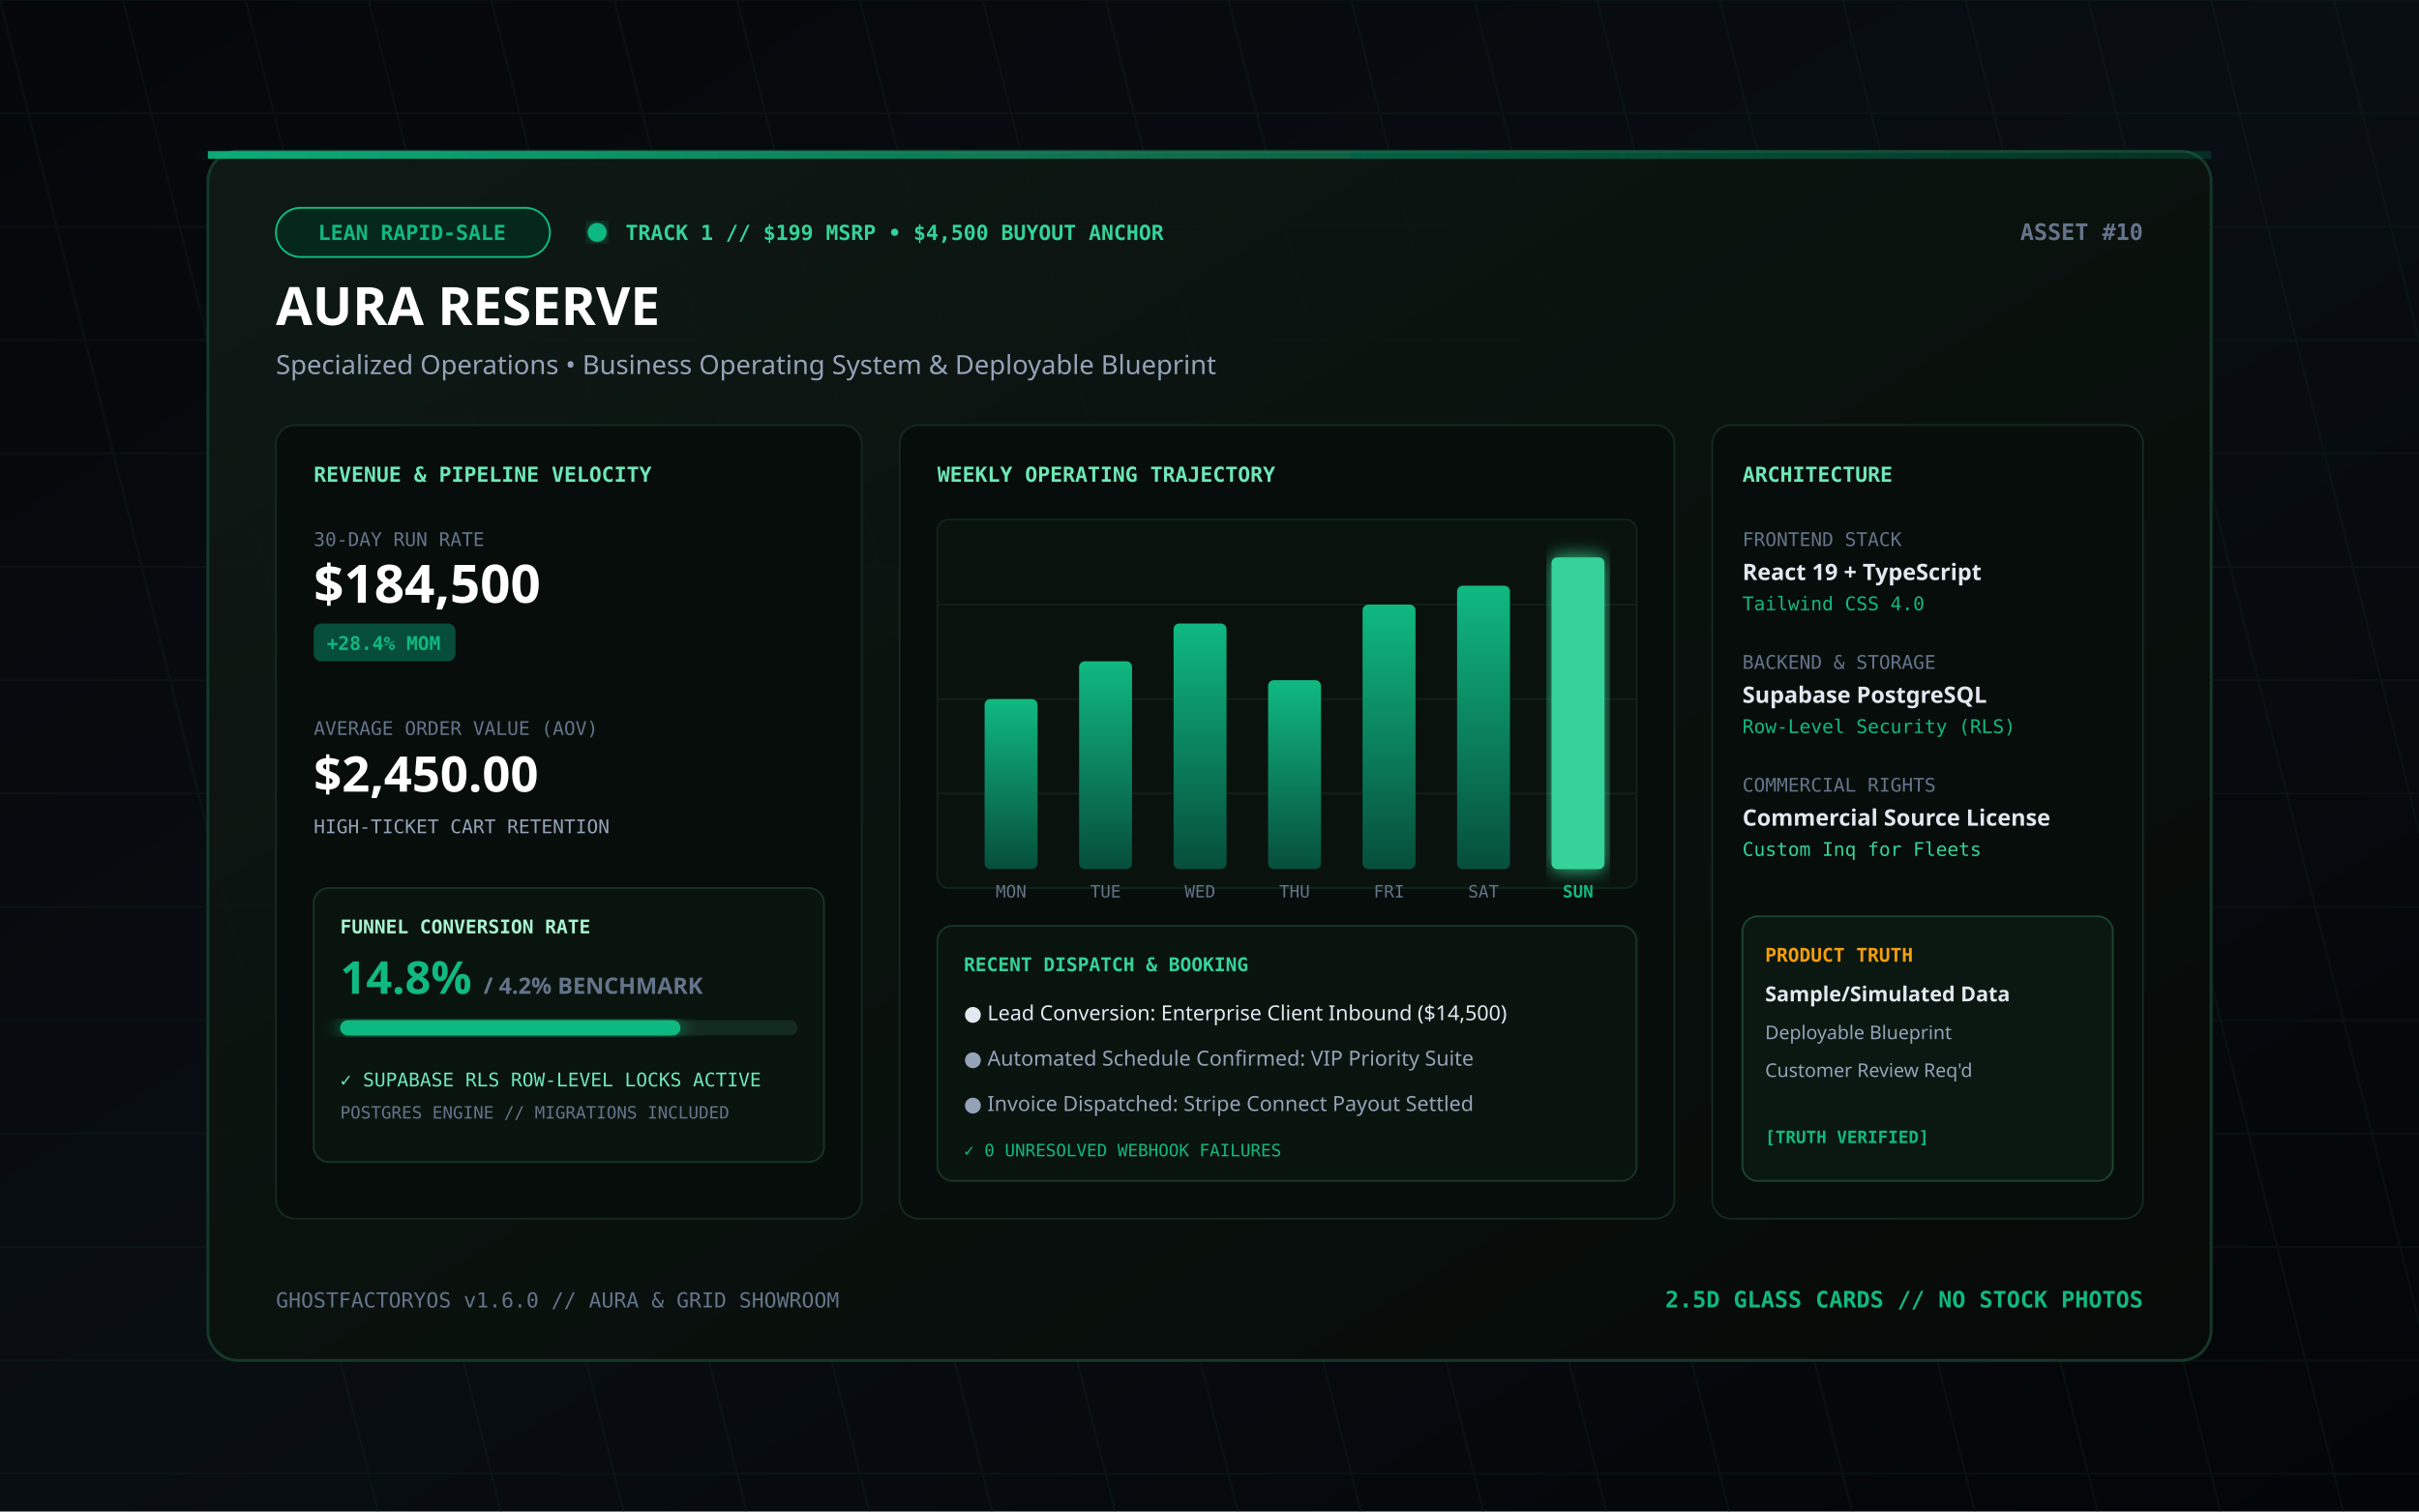
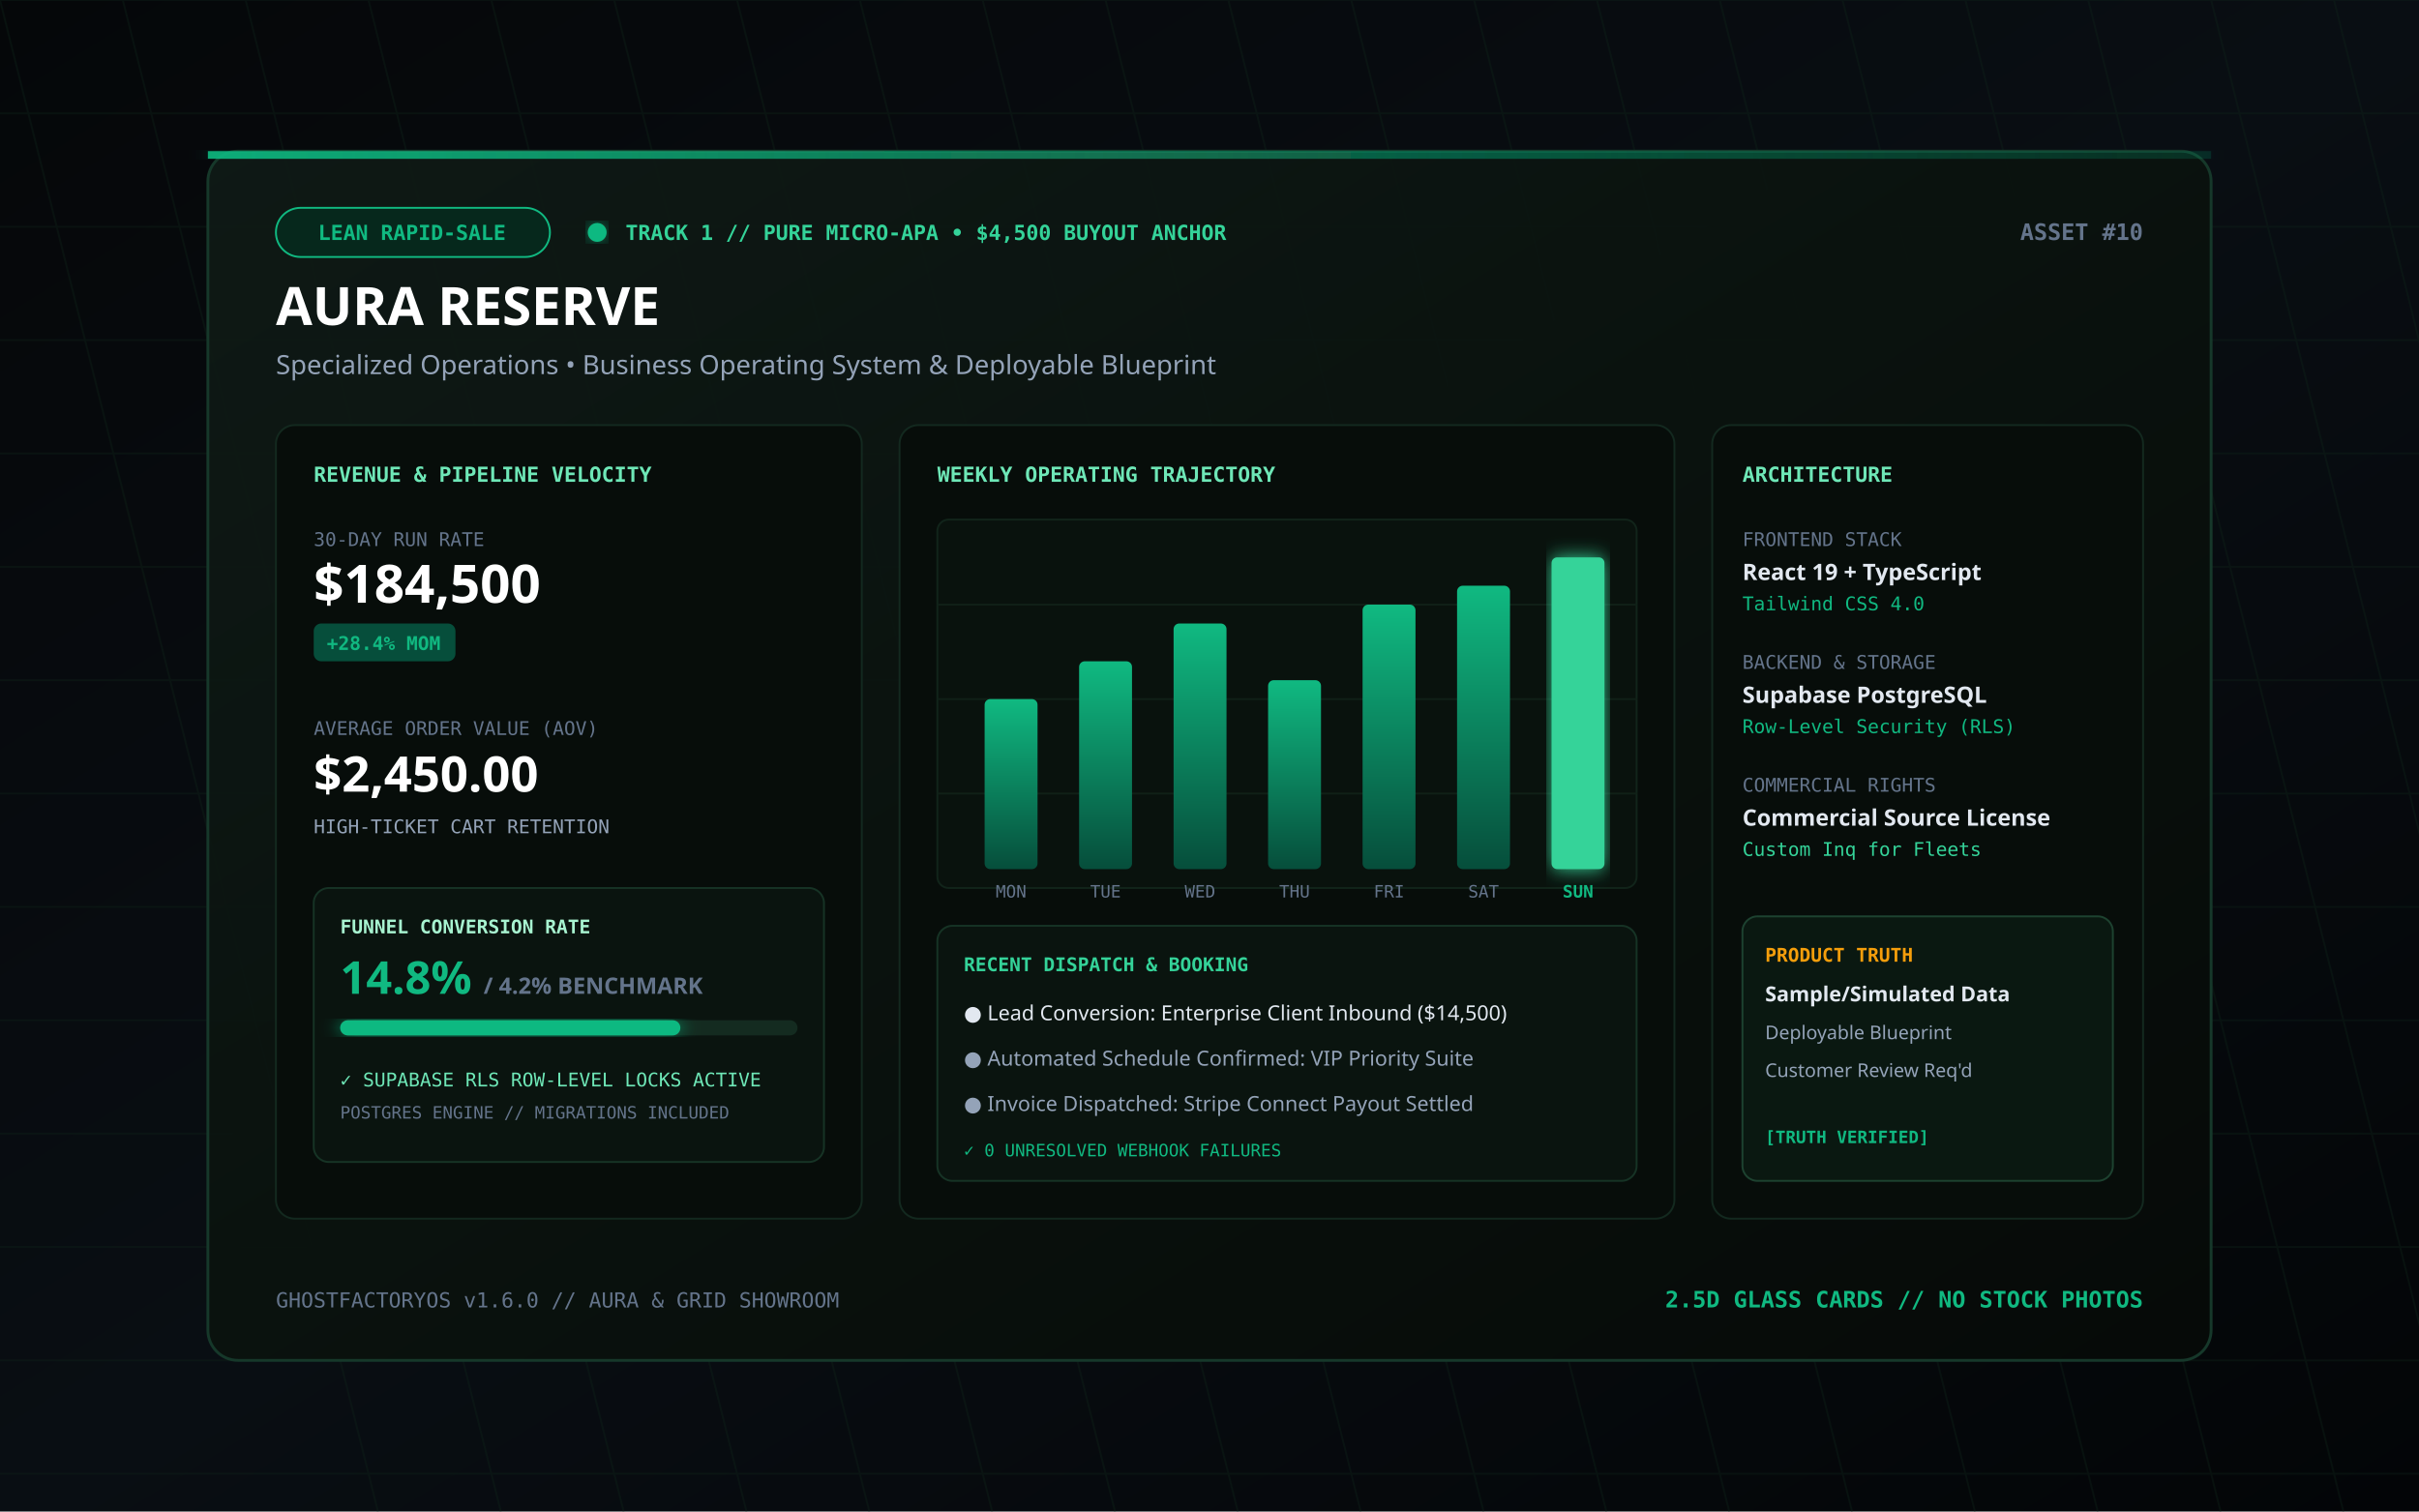
<svg xmlns="http://www.w3.org/2000/svg" width="1280" height="800" viewBox="0 0 1280 800">
  <defs>
    <linearGradient id="bgGradR_10" x1="0%" y1="0%" x2="100%" y2="100%">
      <stop offset="0%" stop-color="#050709" />
      <stop offset="50%" stop-color="#090E13" />
      <stop offset="100%" stop-color="#030507" />
    </linearGradient>
    <linearGradient id="glassCardGrad_10" x1="0%" y1="0%" x2="100%" y2="100%">
      <stop offset="0%" stop-color="#0F1A15" stop-opacity="0.95" />
      <stop offset="50%" stop-color="#0A120E" stop-opacity="0.98" />
      <stop offset="100%" stop-color="#060A08" stop-opacity="0.99" />
    </linearGradient>
    <linearGradient id="emeraldEdge_10" x1="0%" y1="0%" x2="100%" y2="0%">
      <stop offset="0%" stop-color="#10B981" stop-opacity="0.9" />
      <stop offset="100%" stop-color="#059669" stop-opacity="0.2" />
    </linearGradient>
    <linearGradient id="emeraldBar_10" x1="0%" y1="100%" x2="0%" y2="0%">
      <stop offset="0%" stop-color="#064E3B" />
      <stop offset="100%" stop-color="#10B981" />
    </linearGradient>
    <filter id="emeraldGlow_10">
      <feGaussianBlur stdDeviation="5" result="blur" />
      <feMerge>
        <feMergeNode in="blur" />
        <feMergeNode in="SourceGraphic" />
      </feMerge>
    </filter>
  </defs>
  <rect width="1280" height="800" fill="url(#bgGradR_10)" />
  <g stroke="#0F241A" stroke-width="1" opacity="0.35">
    <line x1="0" y1="0" x2="200" y2="800" />
    <line x1="65" y1="0" x2="265" y2="800" />
    <line x1="130" y1="0" x2="330" y2="800" />
    <line x1="195" y1="0" x2="395" y2="800" />
    <line x1="260" y1="0" x2="460" y2="800" />
    <line x1="325" y1="0" x2="525" y2="800" />
    <line x1="390" y1="0" x2="590" y2="800" />
    <line x1="455" y1="0" x2="655" y2="800" />
    <line x1="520" y1="0" x2="720" y2="800" />
    <line x1="585" y1="0" x2="785" y2="800" />
    <line x1="650" y1="0" x2="850" y2="800" />
    <line x1="715" y1="0" x2="915" y2="800" />
    <line x1="780" y1="0" x2="980" y2="800" />
    <line x1="845" y1="0" x2="1045" y2="800" />
    <line x1="910" y1="0" x2="1110" y2="800" />
    <line x1="975" y1="0" x2="1175" y2="800" />
    <line x1="1040" y1="0" x2="1240" y2="800" />
    <line x1="1105" y1="0" x2="1305" y2="800" />
    <line x1="1170" y1="0" x2="1370" y2="800" />
    <line x1="1235" y1="0" x2="1435" y2="800" />
    <line x1="1300" y1="0" x2="1500" y2="800" />
    <line x1="1365" y1="0" x2="1565" y2="800" />
    <line x1="0" y1="0" x2="1280" y2="0" />
    <line x1="0" y1="60" x2="1280" y2="60" />
    <line x1="0" y1="120" x2="1280" y2="120" />
    <line x1="0" y1="180" x2="1280" y2="180" />
    <line x1="0" y1="240" x2="1280" y2="240" />
    <line x1="0" y1="300" x2="1280" y2="300" />
    <line x1="0" y1="360" x2="1280" y2="360" />
    <line x1="0" y1="420" x2="1280" y2="420" />
    <line x1="0" y1="480" x2="1280" y2="480" />
    <line x1="0" y1="540" x2="1280" y2="540" />
    <line x1="0" y1="600" x2="1280" y2="600" />
    <line x1="0" y1="660" x2="1280" y2="660" />
    <line x1="0" y1="720" x2="1280" y2="720" />
    <line x1="0" y1="780" x2="1280" y2="780" />
    <line x1="0" y1="840" x2="1280" y2="840" />
  </g>
  <g transform="translate(110, 80)">
    <rect x="0" y="0" width="1060" height="640" rx="16" fill="url(#glassCardGrad_10)" stroke="#16382A" stroke-width="1.5" />
    <rect x="0" y="0" width="1060" height="4" fill="url(#emeraldEdge_10)" filter="url(#emeraldGlow_10)" />
    <g transform="translate(36, 30)">
      <rect x="0" y="0" width="145" height="26" rx="13" fill="#06281C" stroke="#10B981" stroke-width="1" />
      <text x="72" y="17" fill="#10B981" font-family="monospace" font-size="11" font-weight="700" text-anchor="middle">LEAN RAPID-SALE</text>
      <circle cx="170" cy="13" r="5" fill="#10B981" filter="url(#emeraldGlow_10)" />
-       <text x="185" y="17" fill="#34D399" font-family="monospace" font-size="11" font-weight="600">TRACK 1 // $199 MSRP • $4,500 BUYOUT ANCHOR</text>
+       <text x="185" y="17" fill="#34D399" font-family="monospace" font-size="11" font-weight="600">TRACK 1 // PURE MICRO-APA • $4,500 BUYOUT ANCHOR</text>
      <text x="988" y="17" fill="#64748B" font-family="monospace" font-size="12" text-anchor="end" font-weight="600">ASSET #10</text>
    </g>
    <text x="36" y="92" fill="#FFFFFF" font-family="sans-serif" font-size="28" font-weight="800">AURA RESERVE</text>
    <text x="36" y="118" fill="#94A3B8" font-family="sans-serif" font-size="14" font-weight="500">Specialized Operations • Business Operating System &amp; Deployable Blueprint</text>
    <g transform="translate(36, 145)">
      <rect width="310" height="420" rx="10" fill="#070D0A" stroke="#13291F" stroke-width="1" />
      <text x="20" y="30" fill="#6EE7B7" font-family="monospace" font-size="11" font-weight="700">REVENUE &amp; PIPELINE VELOCITY</text>
      <g transform="translate(20, 50)">
        <text x="0" y="14" fill="#64748B" font-family="monospace" font-size="10">30-DAY RUN RATE</text>
        <text x="0" y="44" fill="#FFFFFF" font-family="sans-serif" font-size="28" font-weight="800">$184,500</text>
        <rect x="0" y="55" width="75" height="20" rx="4" fill="#064E3B" />
        <text x="37" y="69" fill="#10B981" font-family="monospace" font-size="10" font-weight="700" text-anchor="middle">+28.4% MOM</text>
      </g>
      <g transform="translate(20, 150)">
        <text x="0" y="14" fill="#64748B" font-family="monospace" font-size="10">AVERAGE ORDER VALUE (AOV)</text>
        <text x="0" y="44" fill="#FFFFFF" font-family="sans-serif" font-size="26" font-weight="700">$2,450.00</text>
        <text x="0" y="66" fill="#94A3B8" font-family="monospace" font-size="10">HIGH-TICKET CART RETENTION</text>
      </g>
      <g transform="translate(20, 245)">
        <rect width="270" height="145" rx="8" fill="#0A140F" stroke="#163325" stroke-width="1" />
        <text x="14" y="24" fill="#A7F3D0" font-family="monospace" font-size="10" font-weight="700">FUNNEL CONVERSION RATE</text>
        <text x="14" y="56" fill="#10B981" font-family="sans-serif" font-size="24" font-weight="800">14.8% <tspan fill="#64748B" font-size="12">/ 4.2% BENCHMARK</tspan>
        </text>
        <rect x="14" y="70" width="242" height="8" rx="4" fill="#142B20" />
        <rect x="14" y="70" width="180" height="8" rx="4" fill="#10B981" filter="url(#emeraldGlow_10)" />
        <text x="14" y="105" fill="#6EE7B7" font-family="monospace" font-size="10">✓ SUPABASE RLS ROW-LEVEL LOCKS ACTIVE</text>
        <text x="14" y="122" fill="#64748B" font-family="monospace" font-size="9">POSTGRES ENGINE // MIGRATIONS INCLUDED</text>
      </g>
    </g>
    <g transform="translate(366, 145)">
      <rect width="410" height="420" rx="10" fill="#070D0A" stroke="#13291F" stroke-width="1" />
      <text x="20" y="30" fill="#6EE7B7" font-family="monospace" font-size="11" font-weight="700">WEEKLY OPERATING TRAJECTORY</text>
      <g transform="translate(20, 50)">
        <rect width="370" height="195" rx="6" fill="#09120D" stroke="#11241A" stroke-width="1" />
        <line x1="0" y1="45" x2="370" y2="45" stroke="#102017" stroke-width="1" />
        <line x1="0" y1="95" x2="370" y2="95" stroke="#102017" stroke-width="1" />
        <line x1="0" y1="145" x2="370" y2="145" stroke="#102017" stroke-width="1" />
        <rect x="25" y="95" width="28" height="90" rx="3" fill="url(#emeraldBar_10)" />
        <rect x="75" y="75" width="28" height="110" rx="3" fill="url(#emeraldBar_10)" />
        <rect x="125" y="55" width="28" height="130" rx="3" fill="url(#emeraldBar_10)" />
        <rect x="175" y="85" width="28" height="100" rx="3" fill="url(#emeraldBar_10)" />
        <rect x="225" y="45" width="28" height="140" rx="3" fill="url(#emeraldBar_10)" />
        <rect x="275" y="35" width="28" height="150" rx="3" fill="url(#emeraldBar_10)" />
        <rect x="325" y="20" width="28" height="165" rx="3" fill="#34D399" filter="url(#emeraldGlow_10)" />
        <text x="39" y="200" fill="#64748B" font-family="monospace" font-size="9" text-anchor="middle">MON</text>
        <text x="89" y="200" fill="#64748B" font-family="monospace" font-size="9" text-anchor="middle">TUE</text>
        <text x="139" y="200" fill="#64748B" font-family="monospace" font-size="9" text-anchor="middle">WED</text>
        <text x="189" y="200" fill="#64748B" font-family="monospace" font-size="9" text-anchor="middle">THU</text>
        <text x="239" y="200" fill="#64748B" font-family="monospace" font-size="9" text-anchor="middle">FRI</text>
        <text x="289" y="200" fill="#64748B" font-family="monospace" font-size="9" text-anchor="middle">SAT</text>
        <text x="339" y="200" fill="#10B981" font-family="monospace" font-size="9" font-weight="700" text-anchor="middle">SUN</text>
      </g>
      <g transform="translate(20, 265)">
        <rect width="370" height="135" rx="8" fill="#0A140F" stroke="#163325" stroke-width="1" />
        <text x="14" y="24" fill="#34D399" font-family="monospace" font-size="10" font-weight="700">RECENT DISPATCH &amp; BOOKING</text>
        <text x="14" y="50" fill="#E2E8F0" font-family="sans-serif" font-size="11">● Lead Conversion: Enterprise Client Inbound ($14,500)</text>
        <text x="14" y="74" fill="#94A3B8" font-family="sans-serif" font-size="11">● Automated Schedule Confirmed: VIP Priority Suite</text>
        <text x="14" y="98" fill="#94A3B8" font-family="sans-serif" font-size="11">● Invoice Dispatched: Stripe Connect Payout Settled</text>
        <text x="14" y="122" fill="#10B981" font-family="monospace" font-size="9">✓ 0 UNRESOLVED WEBHOOK FAILURES</text>
      </g>
    </g>
    <g transform="translate(796, 145)">
      <rect width="228" height="420" rx="10" fill="#070D0A" stroke="#13291F" stroke-width="1" />
      <text x="16" y="30" fill="#6EE7B7" font-family="monospace" font-size="11" font-weight="700">ARCHITECTURE</text>
      <g transform="translate(16, 50)">
        <text x="0" y="14" fill="#64748B" font-family="monospace" font-size="10">FRONTEND STACK</text>
        <text x="0" y="32" fill="#E2E8F0" font-family="sans-serif" font-size="12" font-weight="600">React 19 + TypeScript</text>
        <text x="0" y="48" fill="#10B981" font-family="monospace" font-size="10">Tailwind CSS 4.0</text>
      </g>
      <g transform="translate(16, 115)">
        <text x="0" y="14" fill="#64748B" font-family="monospace" font-size="10">BACKEND &amp; STORAGE</text>
        <text x="0" y="32" fill="#E2E8F0" font-family="sans-serif" font-size="12" font-weight="600">Supabase PostgreSQL</text>
        <text x="0" y="48" fill="#10B981" font-family="monospace" font-size="10">Row-Level Security (RLS)</text>
      </g>
      <g transform="translate(16, 180)">
        <text x="0" y="14" fill="#64748B" font-family="monospace" font-size="10">COMMERCIAL RIGHTS</text>
        <text x="0" y="32" fill="#E2E8F0" font-family="sans-serif" font-size="12" font-weight="600">Commercial Source License</text>
        <text x="0" y="48" fill="#34D399" font-family="monospace" font-size="10">Custom Inq for Fleets</text>
      </g>
      <g transform="translate(16, 260)">
        <rect width="196" height="140" rx="8" fill="#0A1811" stroke="#1D4230" stroke-width="1" />
        <text x="12" y="24" fill="#F59E0B" font-family="monospace" font-size="10" font-weight="700">PRODUCT TRUTH</text>
        <text x="12" y="45" fill="#E2E8F0" font-family="sans-serif" font-size="11" font-weight="600">Sample/Simulated Data</text>
        <text x="12" y="65" fill="#94A3B8" font-family="sans-serif" font-size="10">Deployable Blueprint</text>
        <text x="12" y="85" fill="#94A3B8" font-family="sans-serif" font-size="10">Customer Review Req'd</text>
        <text x="12" y="120" fill="#10B981" font-family="monospace" font-size="9" font-weight="700">[TRUTH VERIFIED]</text>
      </g>
    </g>
    <g transform="translate(36, 590)">
      <text x="0" y="22" fill="#64748B" font-family="monospace" font-size="11">GHOSTFACTORYOS v1.6.0 // AURA &amp; GRID SHOWROOM</text>
      <text x="988" y="22" fill="#10B981" font-family="monospace" font-size="12" font-weight="700" text-anchor="end">2.5D GLASS CARDS // NO STOCK PHOTOS</text>
    </g>
  </g>
</svg>
